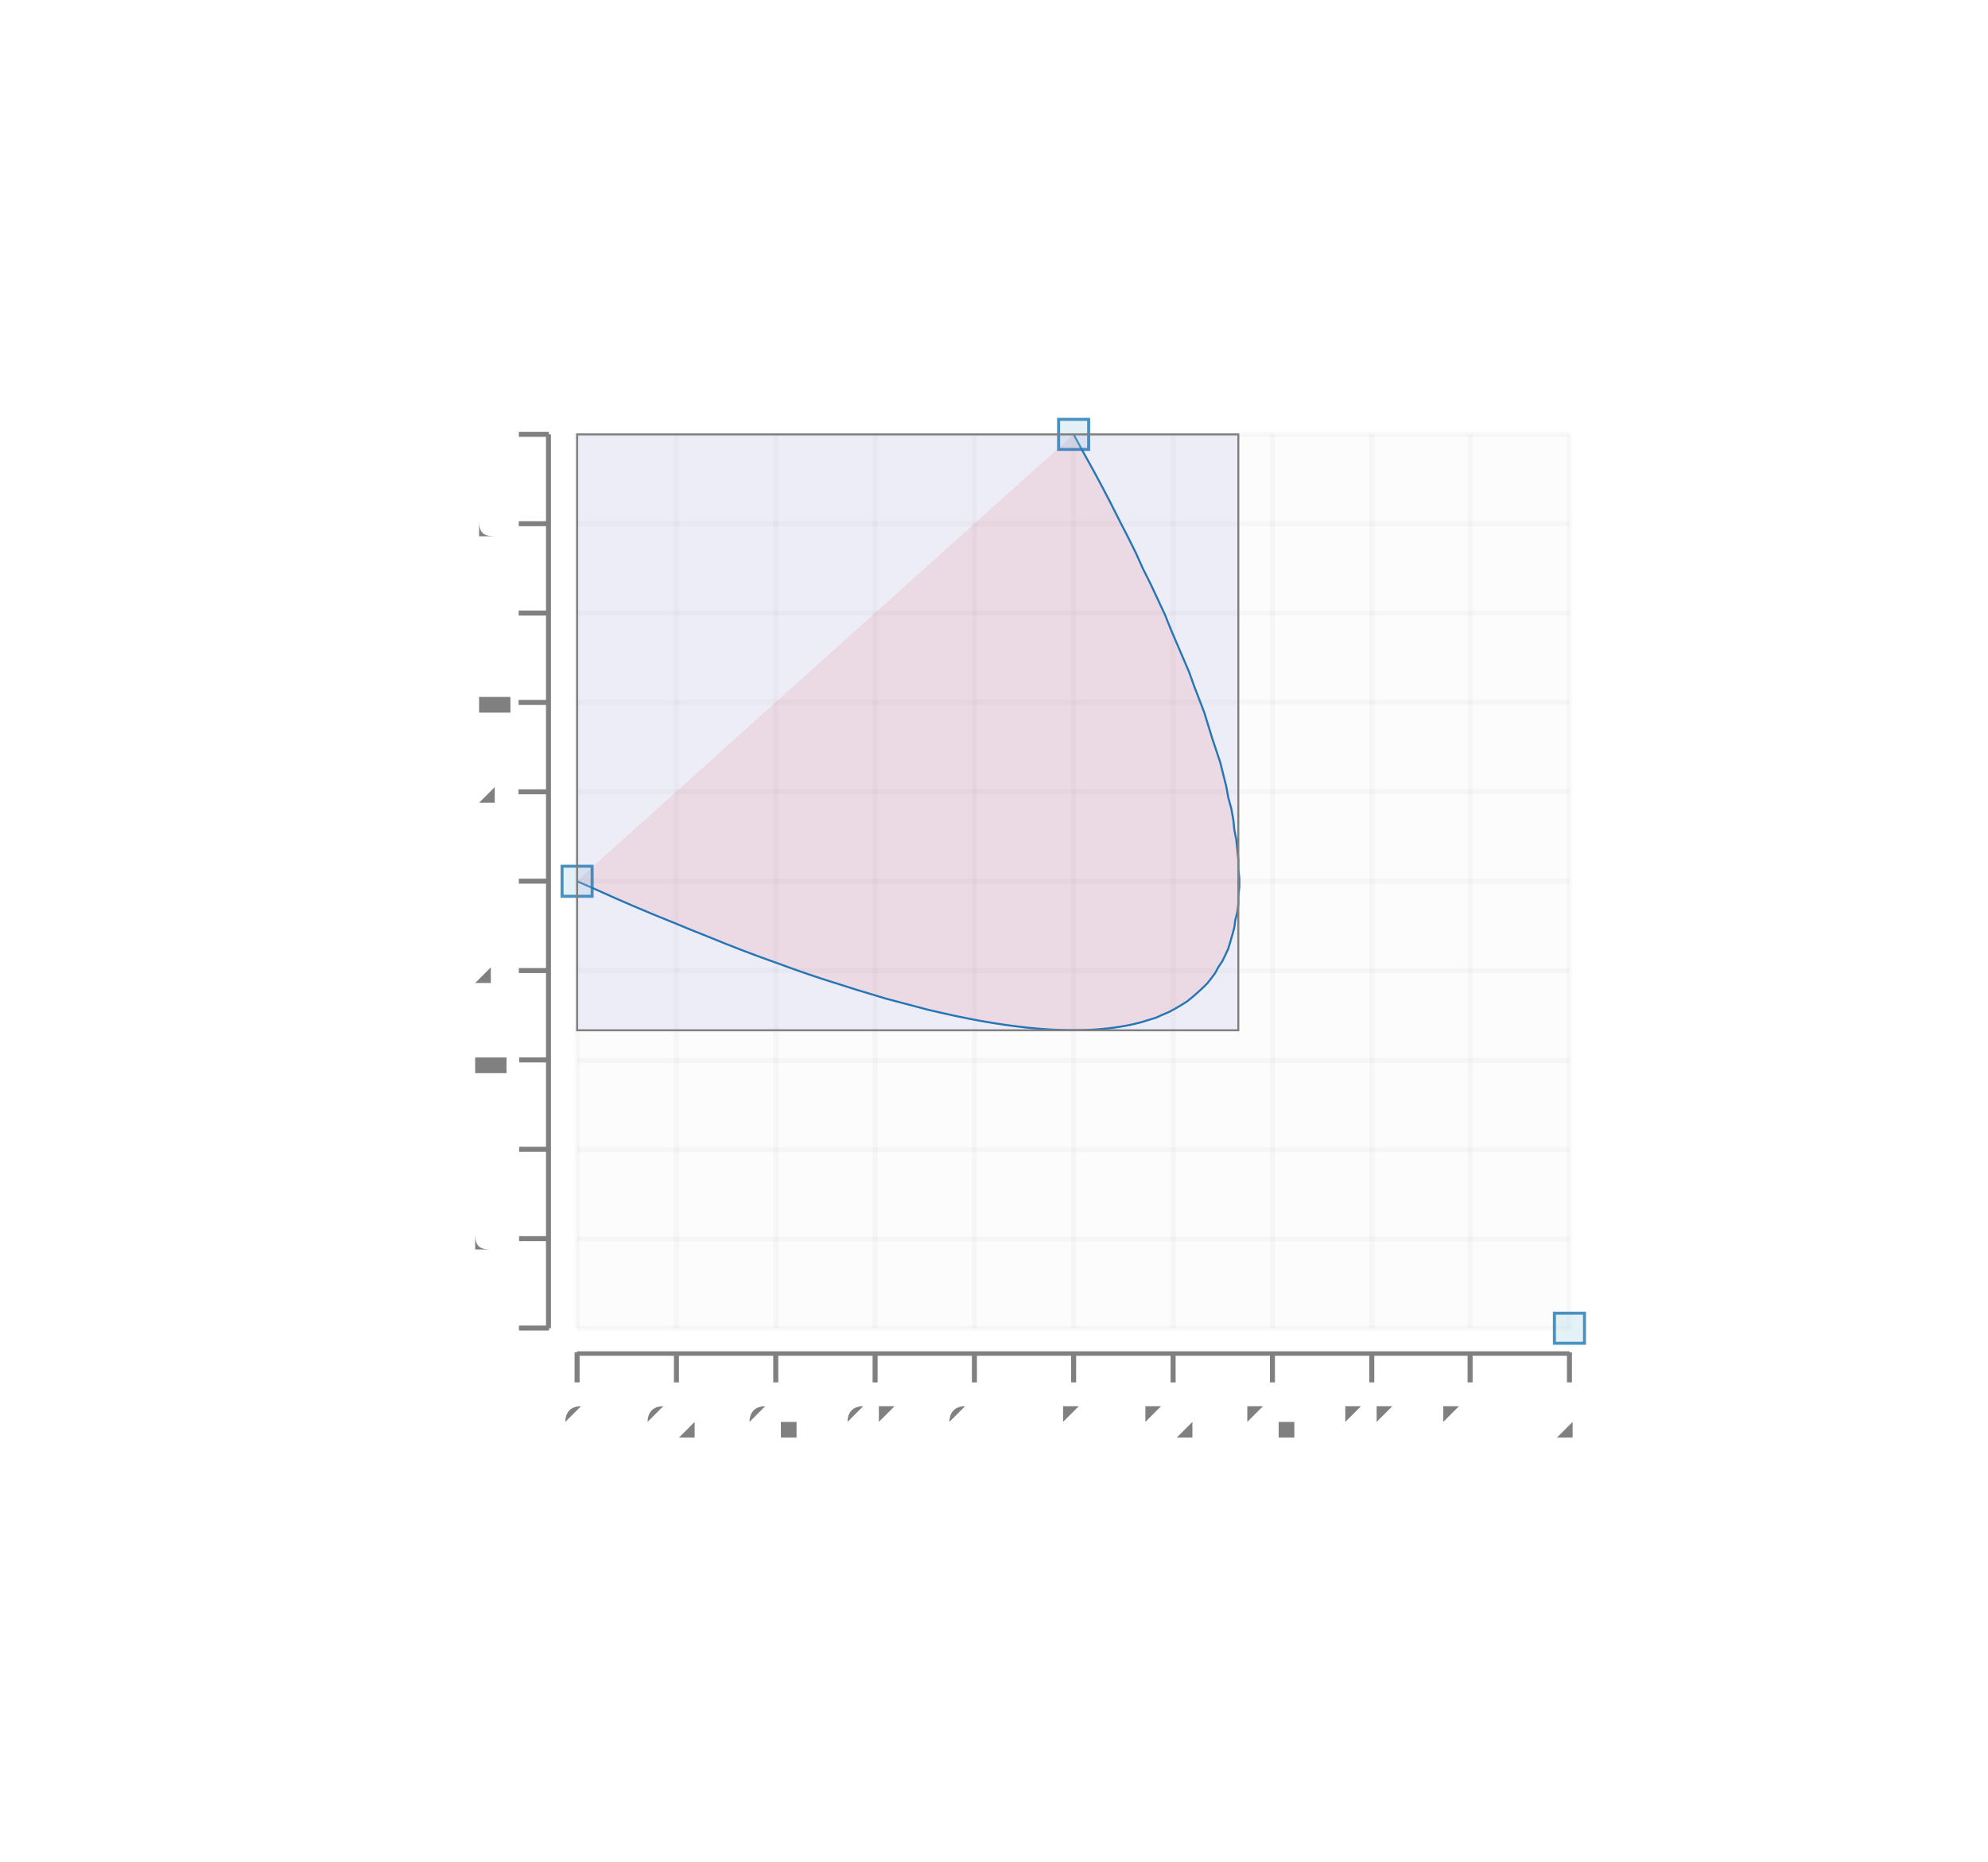
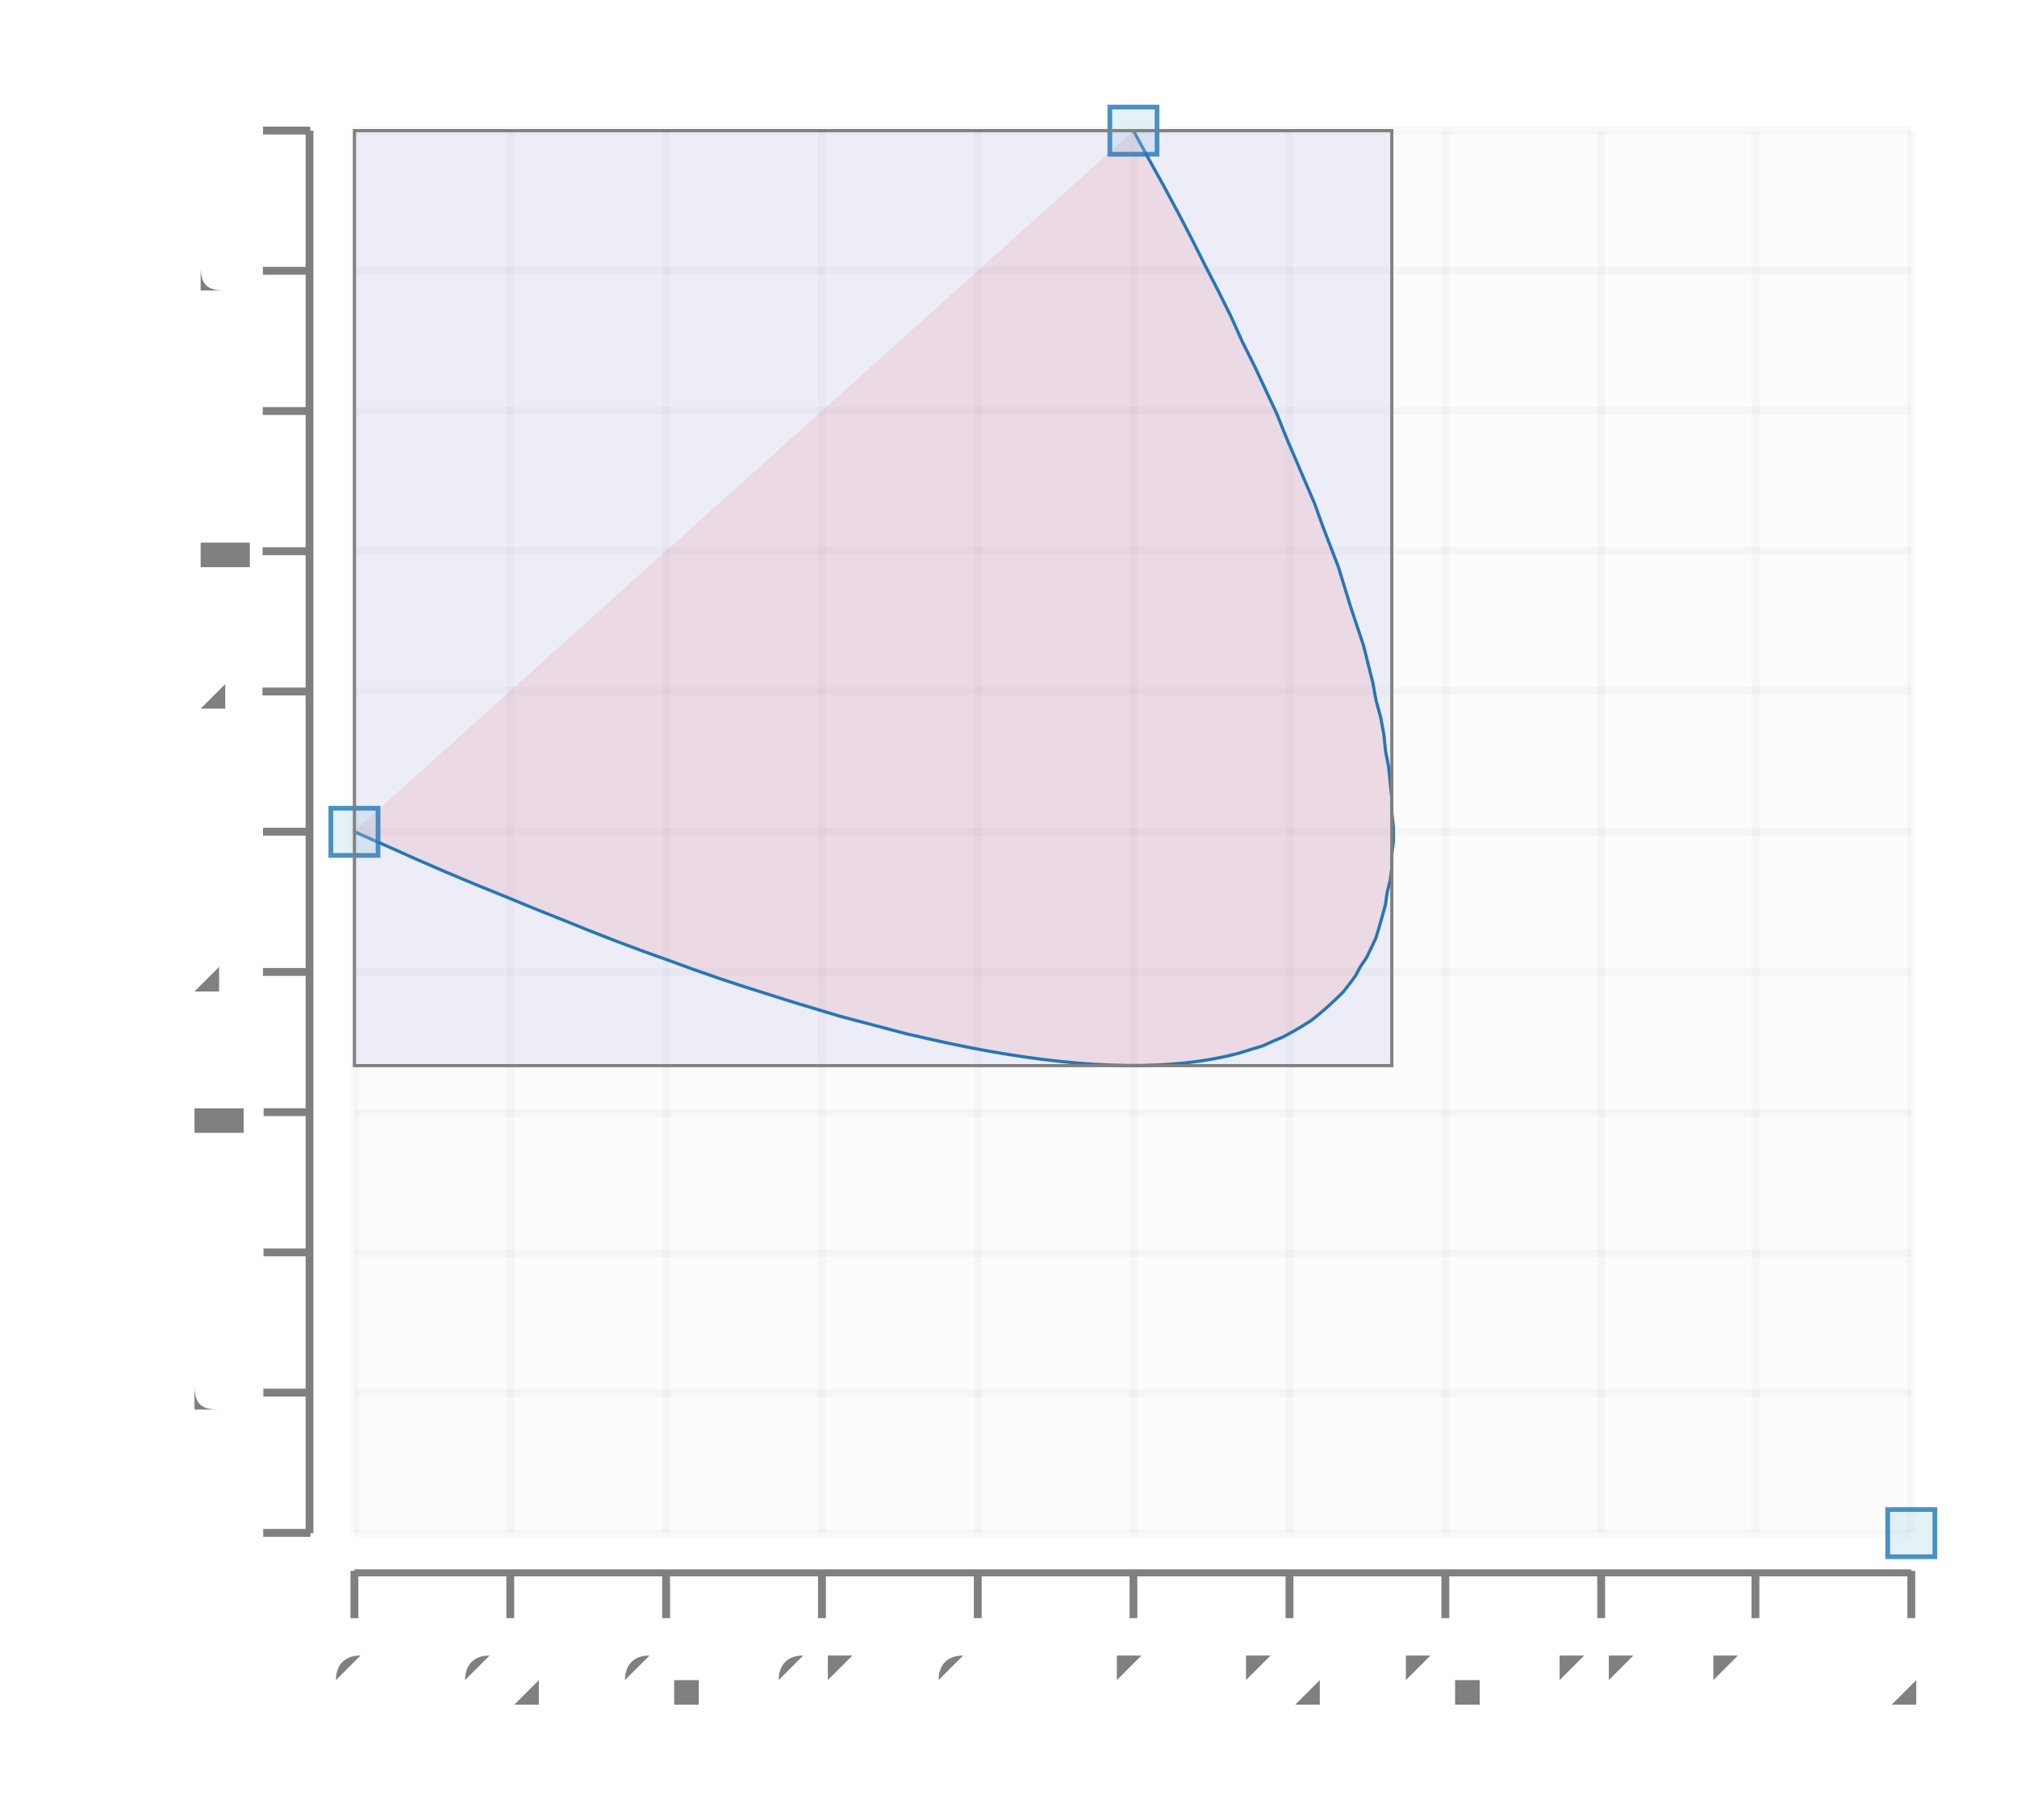
- <svg xmlns="http://www.w3.org/2000/svg" height="300.0" viewBox="-1.032 -0.933 1.981 1.856" width="320.251">
+ <svg xmlns="http://www.w3.org/2000/svg" height="300.0" viewBox="-0.682 -0.583 1.281 1.156" width="332.517">
  <g stroke-opacity="0.0" fill-opacity="2.5e-2" stroke="#000000" stroke-width="0.0" fill="#808080">
    <rect height="0.891" width="0.989" x="-0.457" y="-0.5" />
  </g>
  <g stroke-opacity="5.0e-2" stroke="#808080" stroke-width="5.0e-3" fill="none">
    <polyline points="-0.457,0.391 0.532,0.391" />
  </g>
  <g stroke-opacity="5.0e-2" stroke="#808080" stroke-width="5.0e-3" fill="none">
    <polyline points="-0.457,0.302 0.532,0.302" />
  </g>
  <g stroke-opacity="5.0e-2" stroke="#808080" stroke-width="5.0e-3" fill="none">
    <polyline points="-0.457,0.213 0.532,0.213" />
  </g>
  <g stroke-opacity="5.0e-2" stroke="#808080" stroke-width="5.0e-3" fill="none">
    <polyline points="-0.457,0.124 0.532,0.124" />
  </g>
  <g stroke-opacity="5.0e-2" stroke="#808080" stroke-width="5.0e-3" fill="none">
    <polyline points="-0.457,3.452592005273991e-2 0.532,3.452592005273991e-2" />
  </g>
  <g stroke-opacity="5.0e-2" stroke="#808080" stroke-width="5.0e-3" fill="none">
    <polyline points="-0.457,-5.4561733289383296e-2 0.532,-5.4561733289383296e-2" />
  </g>
  <g stroke-opacity="5.0e-2" stroke="#808080" stroke-width="5.0e-3" fill="none">
    <polyline points="-0.457,-0.144 0.532,-0.144" />
  </g>
  <g stroke-opacity="5.0e-2" stroke="#808080" stroke-width="5.0e-3" fill="none">
    <polyline points="-0.457,-0.233 0.532,-0.233" />
  </g>
  <g stroke-opacity="5.0e-2" stroke="#808080" stroke-width="5.0e-3" fill="none">
    <polyline points="-0.457,-0.322 0.532,-0.322" />
  </g>
  <g stroke-opacity="5.0e-2" stroke="#808080" stroke-width="5.0e-3" fill="none">
    <polyline points="-0.457,-0.411 0.532,-0.411" />
  </g>
  <g stroke-opacity="5.0e-2" stroke="#808080" stroke-width="5.0e-3" fill="none">
    <polyline points="-0.457,-0.5 0.532,-0.5" />
  </g>
  <g fill-opacity="1.0" font-size="5.0e-2" stroke="none" stroke-width="0.0" fill="#808080" text-anchor="end">
    <text x="-0.532" y="0.404">-1</text>
  </g>
  <g fill-opacity="1.0" font-size="5.0e-2" stroke="none" stroke-width="0.0" fill="#808080" text-anchor="end">
    <text x="-0.532" y="0.315">-0.8</text>
  </g>
  <g fill-opacity="1.0" font-size="5.0e-2" stroke="none" stroke-width="0.0" fill="#808080" text-anchor="end">
    <text x="-0.532" y="0.226">-0.6</text>
  </g>
  <g fill-opacity="1.0" font-size="5.0e-2" stroke="none" stroke-width="0.0" fill="#808080" text-anchor="end">
    <text x="-0.532" y="0.137">-0.4</text>
  </g>
  <g fill-opacity="1.0" font-size="5.0e-2" stroke="none" stroke-width="0.0" fill="#808080" text-anchor="end">
    <text x="-0.532" y="4.7443629787347785e-2">-0.2</text>
  </g>
  <g fill-opacity="1.0" font-size="5.0e-2" stroke="none" stroke-width="0.0" fill="#808080" text-anchor="end">
    <text x="-0.532" y="-4.164402355477548e-2">0</text>
  </g>
  <g fill-opacity="1.0" font-size="5.0e-2" stroke="none" stroke-width="0.0" fill="#808080" text-anchor="end">
    <text x="-0.532" y="-0.131">0.2</text>
  </g>
  <g fill-opacity="1.0" font-size="5.0e-2" stroke="none" stroke-width="0.0" fill="#808080" text-anchor="end">
    <text x="-0.532" y="-0.22">0.4</text>
  </g>
  <g fill-opacity="1.0" font-size="5.0e-2" stroke="none" stroke-width="0.0" fill="#808080" text-anchor="end">
    <text x="-0.532" y="-0.309">0.6</text>
  </g>
  <g fill-opacity="1.0" font-size="5.0e-2" stroke="none" stroke-width="0.0" fill="#808080" text-anchor="end">
    <text x="-0.532" y="-0.398">0.8</text>
  </g>
  <g fill-opacity="1.0" font-size="5.0e-2" stroke="none" stroke-width="0.0" fill="#808080" text-anchor="end">
    <text x="-0.532" y="-0.487">1</text>
  </g>
  <g stroke-opacity="1.0" fill-opacity="1.0" stroke="#808080" stroke-width="5.0e-3" fill="#808080">
    <g transform="rotate(-90.0, -0.5000621, 0.3908765)">
      <polyline points="-0.5,0.406 -0.5,0.376" />
    </g>
    <g transform="rotate(-90.0, -0.5000621, 0.3017889)">
      <polyline points="-0.5,0.317 -0.5,0.287" />
    </g>
    <g transform="rotate(-90.0, -0.5000621, 0.2127012)">
      <polyline points="-0.5,0.228 -0.5,0.198" />
    </g>
    <g transform="rotate(-90.0, -0.5000621, 0.1236136)">
      <polyline points="-0.5,0.139 -0.5,0.109" />
    </g>
    <g transform="rotate(-90.0, -0.5000621, 3.452592005273991e-2)">
      <polyline points="-0.5,4.952592005273991e-2 -0.5,1.9525920052739912e-2" />
    </g>
    <g transform="rotate(-90.0, -0.5000621, -5.4561733289383296e-2)">
      <polyline points="-0.5,-3.95617332893833e-2 -0.5,-6.95617332893833e-2" />
    </g>
    <g transform="rotate(-90.0, -0.5000621, -0.1436494)">
      <polyline points="-0.5,-0.129 -0.5,-0.159" />
    </g>
    <g transform="rotate(-90.0, -0.5000621, -0.232737)">
      <polyline points="-0.5,-0.218 -0.5,-0.248" />
    </g>
    <g transform="rotate(-90.0, -0.5000621, -0.3218247)">
      <polyline points="-0.5,-0.307 -0.5,-0.337" />
    </g>
    <g transform="rotate(-90.0, -0.5000621, -0.4109123)">
      <polyline points="-0.5,-0.396 -0.5,-0.426" />
    </g>
    <g transform="rotate(-90.0, -0.5000621, -0.5)">
      <polyline points="-0.5,-0.485 -0.5,-0.515" />
    </g>
  </g>
  <g stroke-opacity="1.0" fill-opacity="1.0" stroke="#808080" stroke-width="0.0" fill="#808080">
    <rect height="0.891" width="4.944134034818304e-3" x="-0.488" y="-0.5" />
  </g>
  <g stroke-opacity="5.0e-2" stroke="#808080" stroke-width="5.0e-3" fill="none">
    <polyline points="-0.457,0.391 -0.457,-0.5" />
  </g>
  <g stroke-opacity="5.0e-2" stroke="#808080" stroke-width="5.0e-3" fill="none">
    <polyline points="-0.358,0.391 -0.358,-0.5" />
  </g>
  <g stroke-opacity="5.0e-2" stroke="#808080" stroke-width="5.0e-3" fill="none">
    <polyline points="-0.259,0.391 -0.259,-0.5" />
  </g>
  <g stroke-opacity="5.0e-2" stroke="#808080" stroke-width="5.0e-3" fill="none">
    <polyline points="-0.16,0.391 -0.16,-0.5" />
  </g>
  <g stroke-opacity="5.0e-2" stroke="#808080" stroke-width="5.0e-3" fill="none">
    <polyline points="-6.1022974324743906e-2,0.391 -6.1022974324743906e-2,-0.5" />
  </g>
  <g stroke-opacity="5.0e-2" stroke="#808080" stroke-width="5.0e-3" fill="none">
    <polyline points="3.7859706371620616e-2,0.391 3.7859706371620616e-2,-0.5" />
  </g>
  <g stroke-opacity="5.0e-2" stroke="#808080" stroke-width="5.0e-3" fill="none">
    <polyline points="0.137,0.391 0.137,-0.5" />
  </g>
  <g stroke-opacity="5.0e-2" stroke="#808080" stroke-width="5.0e-3" fill="none">
    <polyline points="0.236,0.391 0.236,-0.5" />
  </g>
  <g stroke-opacity="5.0e-2" stroke="#808080" stroke-width="5.0e-3" fill="none">
    <polyline points="0.335,0.391 0.335,-0.5" />
  </g>
  <g stroke-opacity="5.0e-2" stroke="#808080" stroke-width="5.0e-3" fill="none">
    <polyline points="0.433,0.391 0.433,-0.5" />
  </g>
  <g stroke-opacity="5.0e-2" stroke="#808080" stroke-width="5.0e-3" fill="none">
    <polyline points="0.532,0.391 0.532,-0.5" />
  </g>
  <g fill-opacity="1.0" font-size="4.274482758620691e-2" stroke="none" stroke-width="0.0" fill="#808080" text-anchor="middle">
    <text x="-0.457" y="0.5">0</text>
  </g>
  <g fill-opacity="1.0" font-size="4.274482758620691e-2" stroke="none" stroke-width="0.0" fill="#808080" text-anchor="middle">
    <text x="-0.358" y="0.5">0.2</text>
  </g>
  <g fill-opacity="1.0" font-size="4.274482758620691e-2" stroke="none" stroke-width="0.0" fill="#808080" text-anchor="middle">
    <text x="-0.259" y="0.5">0.4</text>
  </g>
  <g fill-opacity="1.0" font-size="4.274482758620691e-2" stroke="none" stroke-width="0.0" fill="#808080" text-anchor="middle">
    <text x="-0.16" y="0.5">0.6</text>
  </g>
  <g fill-opacity="1.0" font-size="4.274482758620691e-2" stroke="none" stroke-width="0.0" fill="#808080" text-anchor="middle">
    <text x="-6.1022974324743906e-2" y="0.5">0.8</text>
  </g>
  <g fill-opacity="1.0" font-size="4.274482758620691e-2" stroke="none" stroke-width="0.0" fill="#808080" text-anchor="middle">
    <text x="3.7859706371620616e-2" y="0.5">1</text>
  </g>
  <g fill-opacity="1.0" font-size="4.274482758620691e-2" stroke="none" stroke-width="0.0" fill="#808080" text-anchor="middle">
    <text x="0.137" y="0.5">1.2</text>
  </g>
  <g fill-opacity="1.0" font-size="4.274482758620691e-2" stroke="none" stroke-width="0.0" fill="#808080" text-anchor="middle">
    <text x="0.236" y="0.5">1.4</text>
  </g>
  <g fill-opacity="1.0" font-size="4.274482758620691e-2" stroke="none" stroke-width="0.0" fill="#808080" text-anchor="middle">
    <text x="0.335" y="0.5">1.6</text>
  </g>
  <g fill-opacity="1.0" font-size="4.274482758620691e-2" stroke="none" stroke-width="0.0" fill="#808080" text-anchor="middle">
    <text x="0.433" y="0.5">1.8</text>
  </g>
  <g fill-opacity="1.0" font-size="4.274482758620691e-2" stroke="none" stroke-width="0.0" fill="#808080" text-anchor="middle">
    <text x="0.532" y="0.5">2</text>
  </g>
  <g stroke-opacity="1.0" fill-opacity="1.0" stroke="#808080" stroke-width="5.0e-3" fill="#808080">
    <polyline points="-0.457,0.445 -0.457,0.415" />
    <polyline points="-0.358,0.445 -0.358,0.415" />
    <polyline points="-0.259,0.445 -0.259,0.415" />
    <polyline points="-0.16,0.445 -0.16,0.415" />
    <polyline points="-6.1022974324743906e-2,0.445 -6.1022974324743906e-2,0.415" />
    <polyline points="3.7859706371620616e-2,0.445 3.7859706371620616e-2,0.415" />
    <polyline points="0.137,0.445 0.137,0.415" />
    <polyline points="0.236,0.445 0.236,0.415" />
    <polyline points="0.335,0.445 0.335,0.415" />
    <polyline points="0.433,0.445 0.433,0.415" />
    <polyline points="0.532,0.445 0.532,0.415" />
  </g>
  <g stroke-opacity="1.0" fill-opacity="1.0" stroke="#808080" stroke-width="0.0" fill="#808080">
    <rect height="4.454382667106238e-3" width="0.989" x="-0.457" y="0.414" />
  </g>
  <g stroke-opacity="0.0" fill-opacity="0.1" stroke="#000000" stroke-width="1.0e-2" fill="#e31a1c">
    <path d="M -0.457,-0.055 Q 0.532,0.391 0.038,-0.5" />
  </g>
  <g stroke-opacity="1.0" stroke="#1f78b4" stroke-width="2.0e-3" fill="none">
    <polyline points="-0.457,-5.4561733289383296e-2 -0.437,-4.578659943518415e-2 -0.418,-3.727872854101144e-2 -0.399,-2.903812060686506e-2 -0.38,-2.1064775632745003e-2 -0.361,-1.3358693618651274e-2 -0.343,-5.919874564583982e-3 -0.325,1.2516815294569272e-3 -0.308,8.155974663471566e-3 -0.291,1.4793004837459656e-2 -0.274,2.1162772051421475e-2 -0.257,2.726527630535691e-2 -0.241,3.3100517599265966e-2 -0.225,3.866849593314875e-2 -0.209,4.3969211307005096e-2 -0.193,4.9002663720835116e-2 -0.178,5.376885317463864e-2 -0.163,5.82677796684159e-2 -0.149,6.2499443202166716e-2 -0.134,6.646384377589126e-2 -0.12,7.016098138958932e-2 -0.107,7.35908560432611e-2 -9.325872823175885e-2,7.675346773690639e-2 -8.015677303949048e-2,7.964881647052546e-2 -6.735146588931129e-2,8.22769022441181e-2 -5.484280678122122e-2,8.463772505768435e-2 -4.263079571522016e-2,8.673128491122428e-2 -3.0715432691308275e-2,8.855758180473772e-2 -1.909671770948529e-2,9.011661573822494e-2 -7.774650769751701e-3,9.140838671168566e-2 3.2507681278929335e-3,9.243289472512012e-2 1.3979538983448392e-2,9.319013977852814e-2 2.4411661796914896e-2,9.368012187190988e-2 3.454713656829245e-2,9.390284100526514e-2 4.438596329758049e-2,9.385829717859406e-2 5.39281419847798e-2,9.354649039189666e-2 6.317367262988982e-2,9.296742064517283e-2 7.212255523291089e-2,9.212108793842272e-2 8.077478979384267e-2,9.100749227164617e-2 8.91303763126855e-2,8.962663364484325e-2 9.718931478943926e-2,8.797851205801394e-2 0.105,8.60631275111583e-2 0.112,8.388048000427634e-2 0.12,8.143056953736794e-2 0.126,7.871339611043321e-2 0.133,7.572895972347199e-2 0.139,7.247726037648455e-2 0.145,6.895829806947057e-2 0.151,6.517207280243037e-2 0.156,6.1118584575363843e-2 0.161,5.679783338827088e-2 0.166,5.220981924115148e-2 0.171,4.7354542134005695e-2 0.175,4.2232002066833696e-2 0.179,3.6842199039635204e-2 0.182,3.1185133052410385e-2 0.186,2.5260804105159185e-2 0.189,1.9069212197881658e-2 0.192,1.2610357330577637e-2 0.194,5.884239503247346e-3 0.196,-1.1091412841094384e-3 0.198,-8.369785031492327e-3 0.199,-1.5897691738901876e-2 0.201,-2.369286140633764e-2 0.202,-3.175529403379984e-2 0.202,-4.008498962128826e-2 0.203,-4.8681948168803224e-2 0.203,-5.7546169676344516e-2 0.202,-6.667765414391214e-2 0.202,-7.607640157150619e-2 0.201,-8.574241195912657e-2 0.2,-9.567568530677317e-2 0.198,-0.106 0.197,-0.116 0.195,-0.127 0.192,-0.138 0.19,-0.149 0.187,-0.161 0.184,-0.173 0.18,-0.185 0.176,-0.197 0.172,-0.21 0.168,-0.223 0.163,-0.236 0.158,-0.249 0.153,-0.263 0.147,-0.277 0.141,-0.291 0.135,-0.305 0.129,-0.32 0.122,-0.335 0.115,-0.35 0.107,-0.366 9.980970582789273e-2,-0.382 9.184965003183554e-2,-0.398 8.359294619368907e-2,-0.414 7.503959431345353e-2,-0.431 6.618959439112904e-2,-0.448 5.7042946426715146e-2,-0.465 4.7599650420212414e-2,-0.482 3.7859706371620616e-2,-0.5" />
  </g>
  <g stroke-opacity="0.8" fill-opacity="0.3" stroke="#1f78b4" stroke-width="3.0e-3" fill="#a6cee3">
    <rect height="3.0e-2" width="3.0000000000000027e-2" x="-0.472" y="-6.95617332893833e-2" />
    <rect height="3.0000000000000027e-2" width="3.0e-2" x="2.2859706371620617e-2" y="-0.515" />
    <rect height="3.0000000000000027e-2" width="3.0000000000000027e-2" x="0.517" y="0.376" />
  </g>
  <g stroke-opacity="1.0" fill-opacity="0.1" stroke="#808080" stroke-width="2.0e-3" fill="#6666cc">
    <rect height="0.594" width="0.659" x="-0.457" y="-0.5" />
  </g>
  <g />
</svg>
